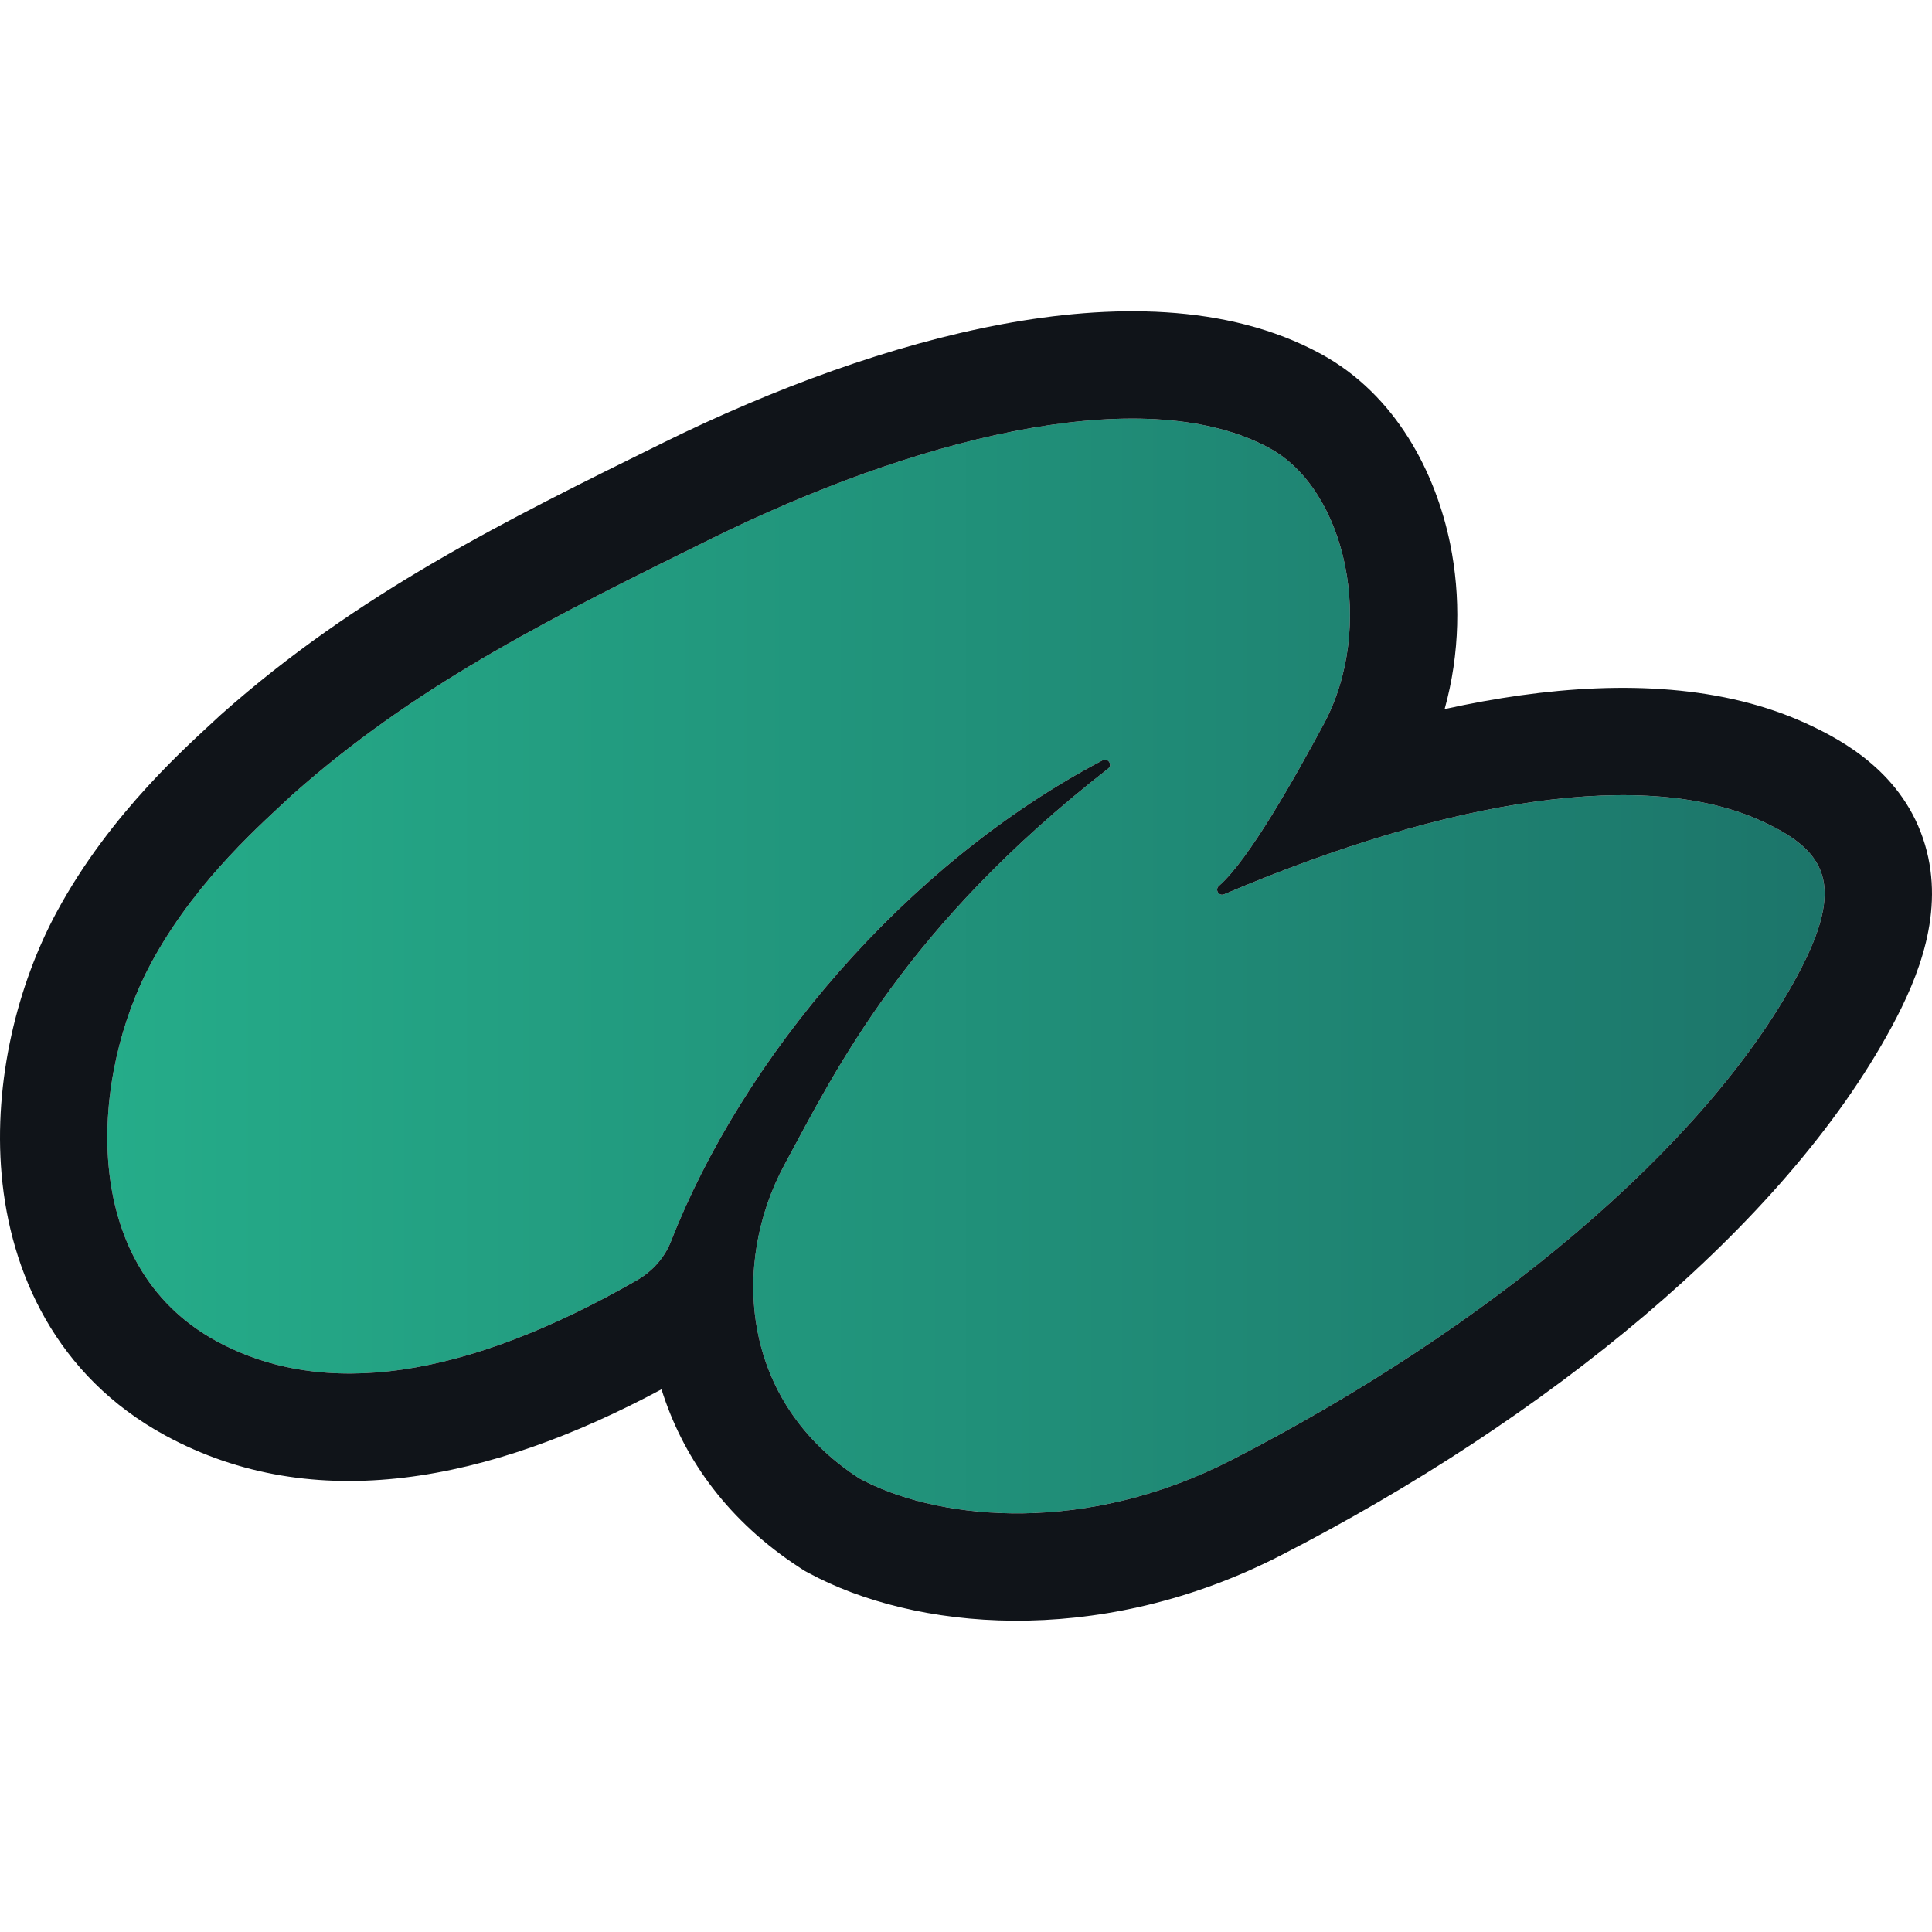
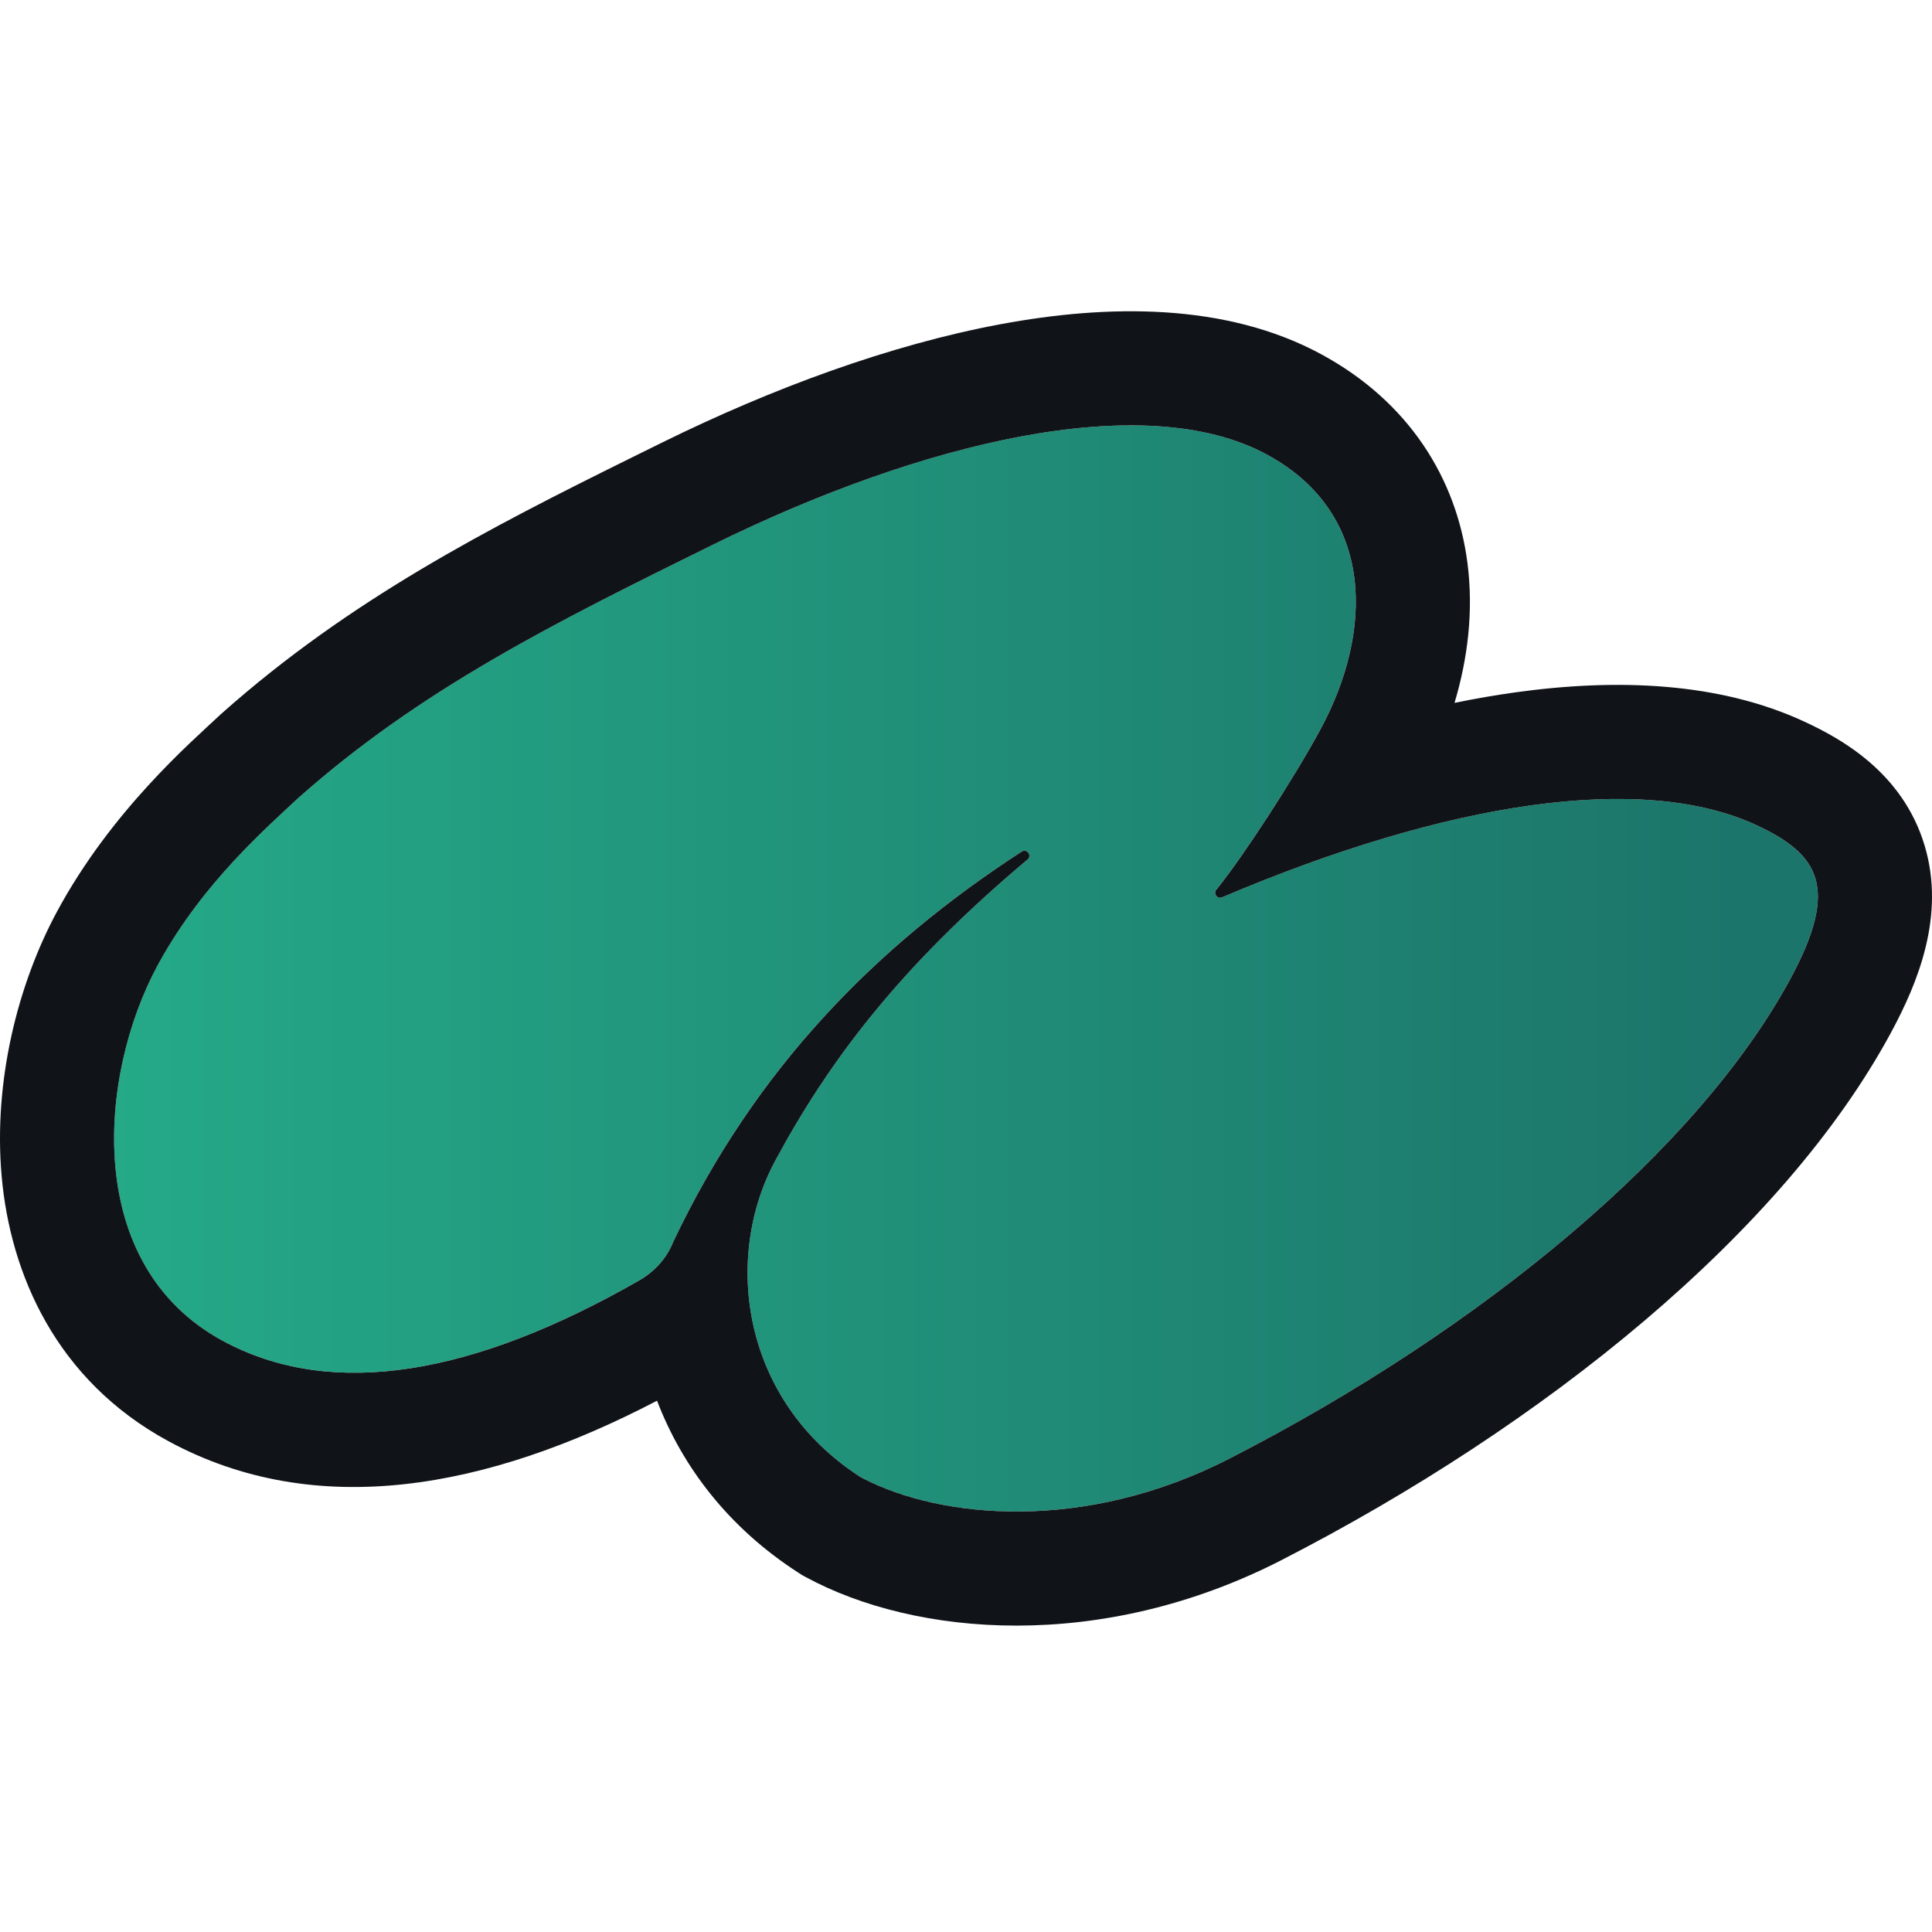
<svg xmlns="http://www.w3.org/2000/svg" width="180" height="180" viewBox="0 0 180 180" fill="none">
-   <path d="M14.069 89.745C18.2 82.083 24.29 76.815 27.251 74.034C38.802 63.772 51.363 57.538 66.201 50.223C85.705 40.607 106.72 35.487 118.264 41.747C125.437 45.636 128.203 58.425 123.314 67.492C120.641 72.45 116.345 80.126 113.561 82.541C113.161 82.887 113.562 83.527 114.05 83.32C135.207 74.32 153.491 71.559 164.224 76.543C170.091 79.267 172.05 82.373 167.448 90.909C158.776 106.995 138.552 123.809 114.734 136.028C100.762 143.199 87.074 141.54 80.065 137.739C68.963 130.582 68.124 117.723 73.077 108.537C77.954 99.491 84.4 86.309 103.237 71.615C103.685 71.266 103.237 70.572 102.731 70.836C84.21 80.572 69.147 98.703 62.511 115.662C61.907 117.205 60.758 118.464 59.323 119.288C43.324 128.463 30.183 130.38 20.198 124.966C7.051 117.838 8.494 100.086 14.069 89.745Z" fill="url(#paint0_linear_3998_5)" />
-   <path d="M5.267 85C1.648 91.711 -0.624 100.677 0.152 109.442C0.95 118.463 5.166 128.191 15.432 133.757C29.265 141.258 45.46 138.117 61.631 129.441C63.533 135.526 67.437 141.25 73.886 145.639L74.647 146.144L74.965 146.349L75.299 146.53C85.216 151.907 102.023 153.467 118.514 145.32L119.299 144.926C143.932 132.288 166.201 114.296 176.251 95.655C178.736 91.044 181.21 84.974 179.349 78.702C177.375 72.049 171.71 68.993 168.435 67.473C160.61 63.839 151.16 63.461 141.666 64.783C139.366 65.104 137.005 65.533 134.592 66.064C136.034 60.886 136.089 55.505 135.113 50.69C133.78 44.122 130.099 36.788 123.031 32.956C114.247 28.193 103.325 28.352 93.389 30.201C83.113 32.112 72.098 36.166 61.779 41.253L61.779 41.254C47.096 48.493 33.322 55.264 20.609 66.559L20.506 66.65L20.404 66.746C17.751 69.239 10.318 75.631 5.267 85ZM20.198 124.966C7.051 117.837 8.494 100.086 14.069 89.745L14.462 89.034C18.578 81.756 24.383 76.728 27.251 74.034L28.337 73.084C39.589 63.381 51.827 57.31 66.201 50.223L68.034 49.334C87.009 40.298 107.08 35.683 118.264 41.746C125.436 45.635 128.203 58.425 123.314 67.492C120.641 72.45 116.345 80.126 113.56 82.541C113.161 82.887 113.562 83.527 114.049 83.319C135.207 74.319 153.492 71.559 164.225 76.543C170.091 79.267 172.05 82.373 167.448 90.909C158.775 106.995 138.552 123.808 114.734 136.028C101.198 142.974 87.93 141.635 80.741 138.089L80.066 137.739C68.963 130.582 68.125 117.723 73.077 108.536C77.954 99.49 84.4 86.309 103.237 71.615C103.685 71.265 103.237 70.572 102.731 70.836C84.211 80.571 69.147 98.703 62.511 115.662C61.907 117.205 60.758 118.464 59.323 119.288C43.324 128.463 30.183 130.38 20.198 124.966Z" fill="#101419" />
+   <path d="M14.665 89.974C18.764 82.372 24.806 77.146 27.743 74.387C39.203 64.205 51.666 58.021 66.386 50.763C85.737 41.223 106.586 36.143 118.04 42.354C128.207 47.866 127.9 58.9 123.05 67.897C120.398 72.815 115.599 80.09 113.373 82.827C112.977 83.171 113.374 83.805 113.859 83.599C134.85 74.67 152.99 71.931 163.638 76.876C169.458 79.578 171.403 82.66 166.837 91.129C158.232 107.088 138.168 123.77 114.538 135.893C100.675 143.007 87.096 141.361 80.142 137.591C69.127 130.49 67.317 117.245 72.231 108.131C77.144 99.017 83.658 90.223 95.719 80.09C96.163 79.743 95.718 79.054 95.216 79.317C81.532 88.2 70.37 99.589 62.726 115.688C62.127 117.218 60.986 118.467 59.563 119.285C43.69 128.387 30.653 130.29 20.746 124.918C7.702 117.845 9.134 100.234 14.665 89.974Z" fill="url(#paint0_linear_3998_5)" />
+   <path d="M5.31 84.931C1.662 91.699 -0.629 100.731 0.153 109.58C0.96 118.7 5.235 128.6 15.681 134.265C29.432 141.72 45.398 138.764 61.215 130.5C63.572 136.664 67.885 142.337 74.384 146.526L74.723 146.745L75.077 146.937C85.289 152.474 102.587 153.976 119.393 145.352L119.392 145.352C143.888 132.784 166.127 114.85 176.195 96.175C178.675 91.576 181.257 85.331 179.325 78.819C177.273 71.901 171.39 68.756 168.117 67.236C160.179 63.55 150.647 63.187 141.162 64.508C139.316 64.765 137.432 65.092 135.515 65.485C136.743 61.384 137.298 56.948 136.721 52.464C135.706 44.569 131.252 37.426 123.109 33.011C114.18 28.17 103.148 28.358 93.232 30.203C82.956 32.115 71.965 36.163 61.687 41.23L58.968 42.573C45.417 49.27 32.586 55.868 20.685 66.442L20.574 66.54L20.467 66.641C17.857 69.093 10.387 75.515 5.31 84.931ZM20.748 124.92C7.704 117.847 9.136 100.235 14.667 89.976L14.861 89.621C18.954 82.211 24.854 77.104 27.745 74.388C39.205 64.207 51.667 58.023 66.388 50.765C85.739 41.225 106.588 36.145 118.042 42.355C128.209 47.868 127.902 58.902 123.052 67.898C120.44 72.742 115.745 79.871 113.477 82.701L113.375 82.828C112.979 83.172 113.376 83.806 113.86 83.601C134.851 74.672 152.992 71.933 163.64 76.877C169.46 79.58 171.404 82.662 166.839 91.13C158.234 107.09 138.17 123.771 114.54 135.895C100.894 142.897 87.522 141.412 80.474 137.768L80.143 137.592C69.129 130.491 67.319 117.247 72.232 108.133C77.146 99.019 83.659 90.225 95.72 80.091C96.165 79.744 95.72 79.056 95.218 79.319C81.534 88.202 70.372 99.59 62.728 115.689C62.129 117.219 60.988 118.469 59.565 119.287C43.94 128.247 31.063 130.23 21.215 125.166L20.748 124.92Z" fill="#101419" />
  <defs>
-     <linearGradient id="paint0_linear_3998_5" x1="10" y1="89.999" x2="169.998" y2="89.999" gradientUnits="userSpaceOnUse">
+     <linearGradient id="paint0_linear_3998_5" x1="2.908" y1="84.043" x2="161.646" y2="84.043" gradientUnits="userSpaceOnUse">
      <stop stop-color="#25AC89" />
      <stop offset="1" stop-color="#1C756A" />
    </linearGradient>
  </defs>
</svg>
